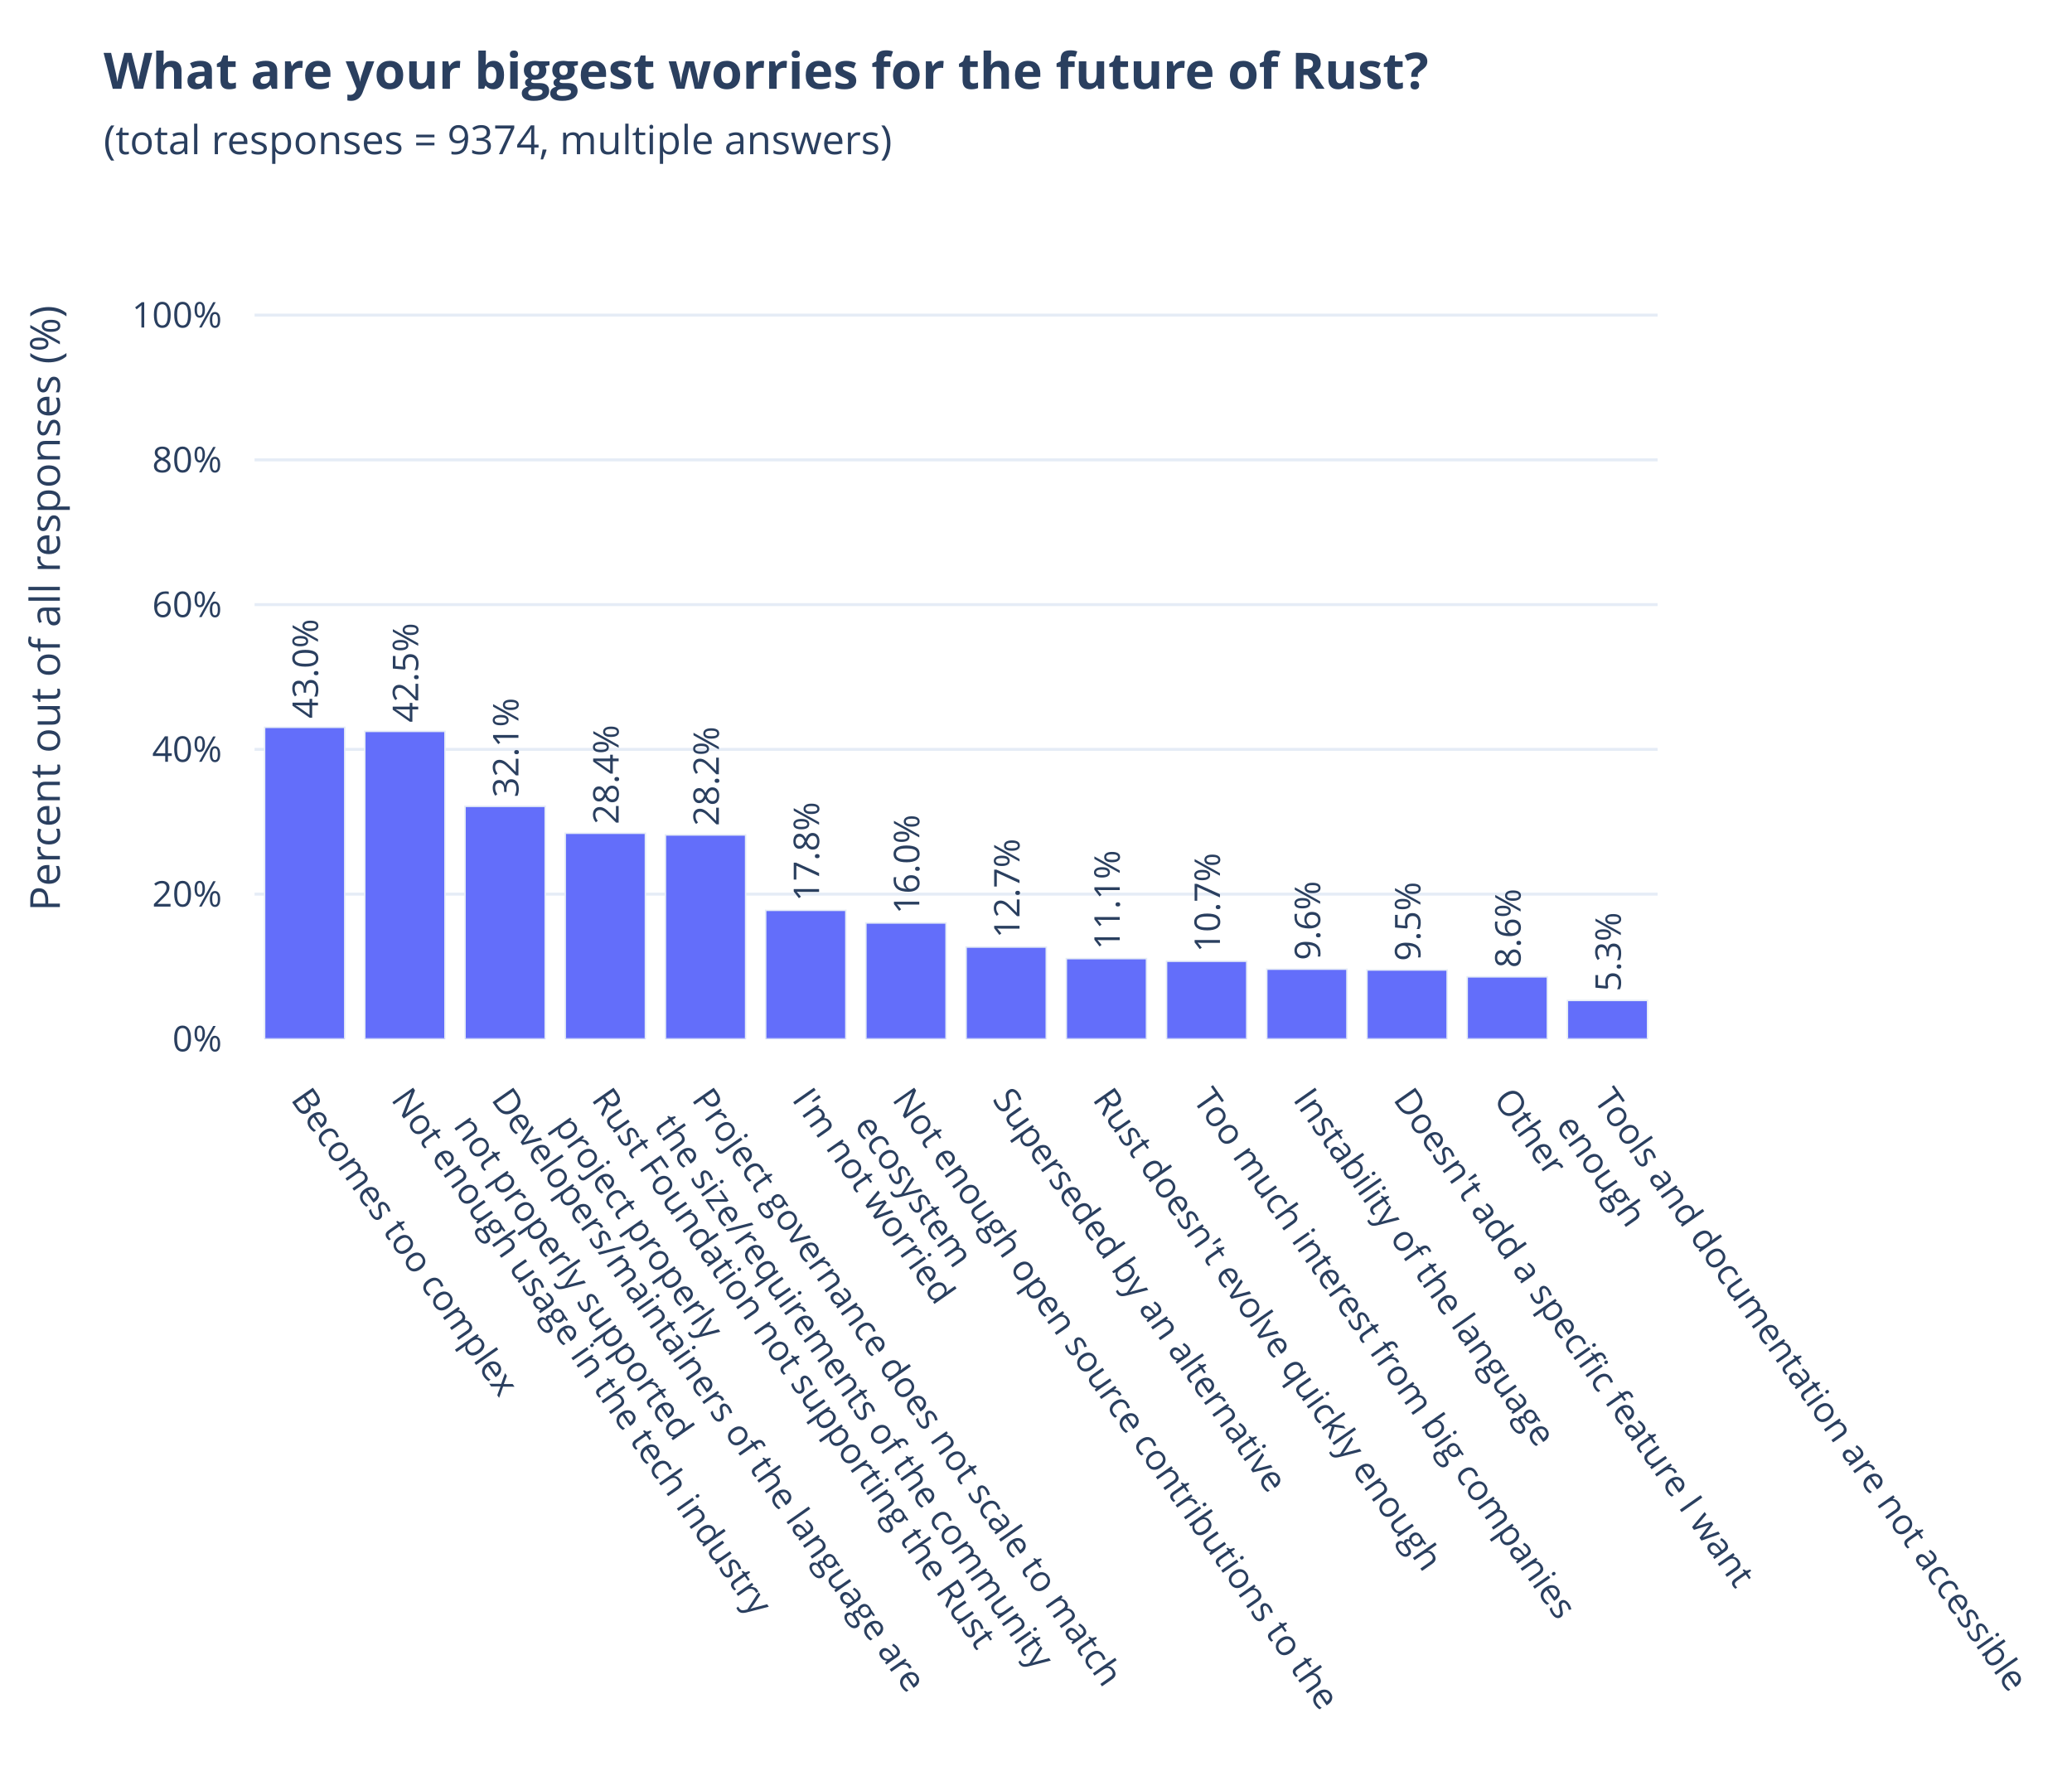
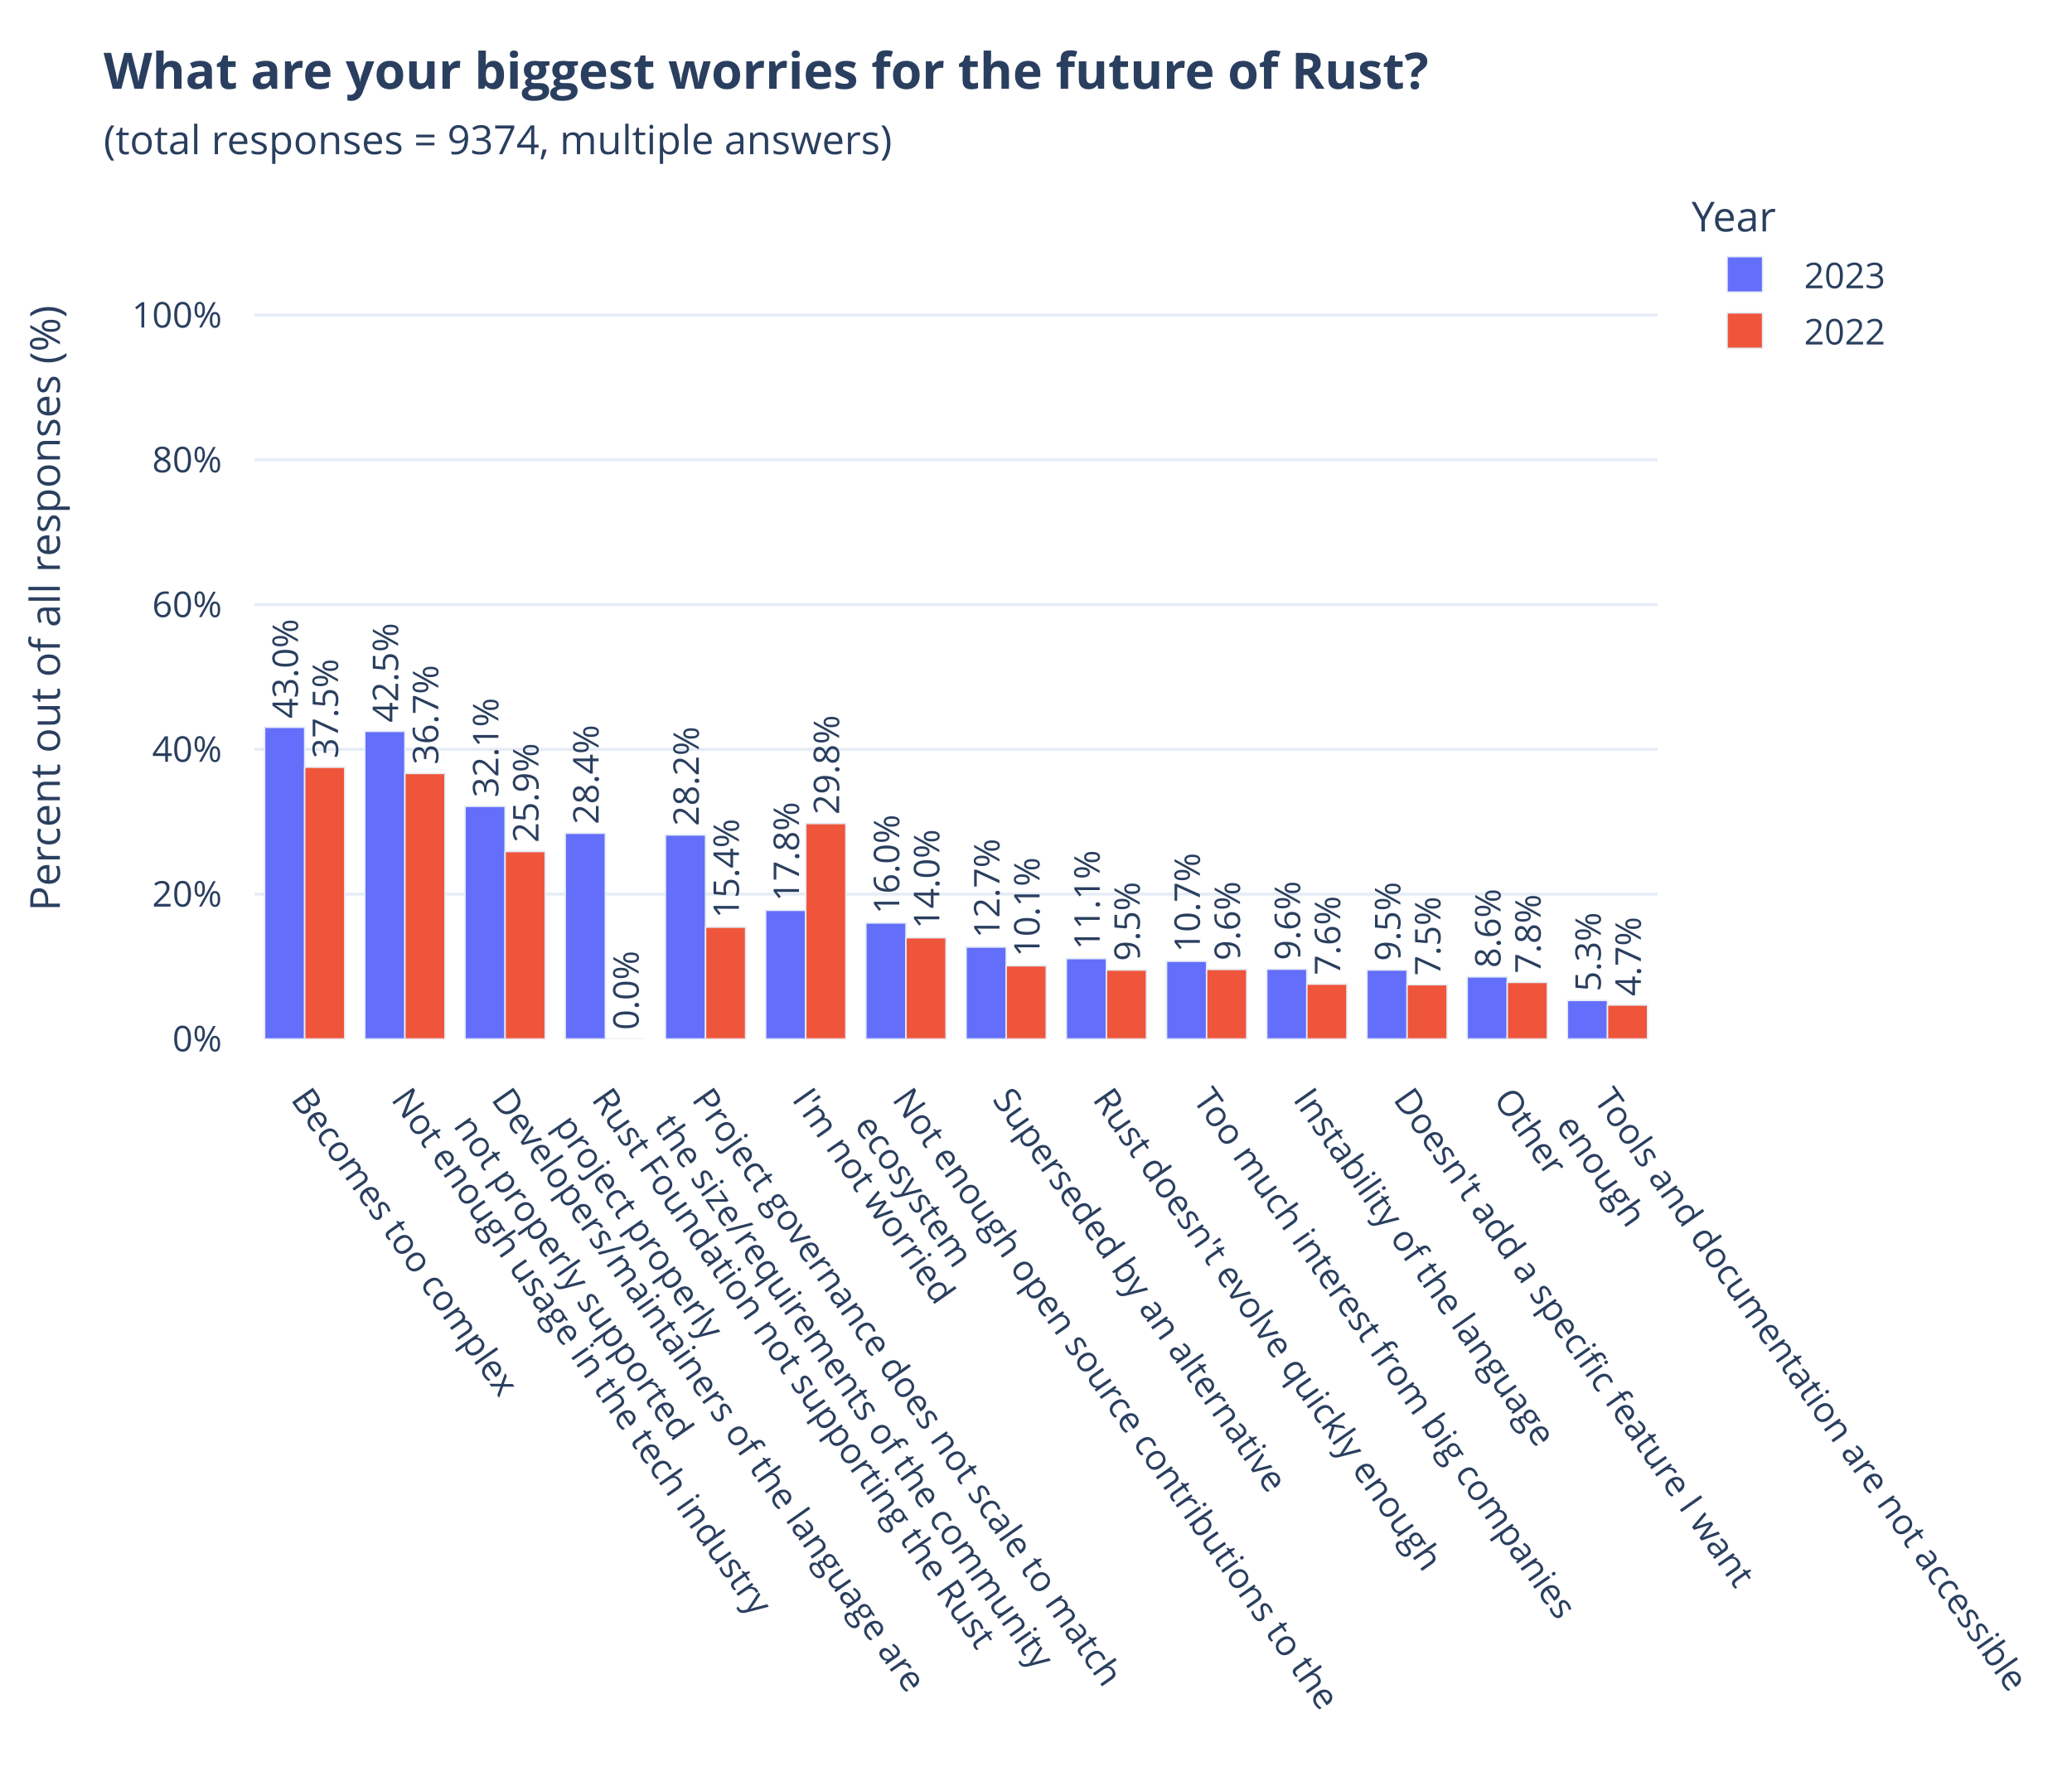
<svg xmlns="http://www.w3.org/2000/svg" class="main-svg" width="700" height="600" style="" viewBox="0 0 700 600">
  <rect x="0" y="0" width="700" height="600" style="fill: rgb(255, 255, 255); fill-opacity: 1;" />
-   <defs id="defs-6c5118">
+   <defs id="defs-1a4977">
    <g class="clips">
-       <clipPath id="clip6c5118xyplot" class="plotclip">
+       <clipPath id="clip1a4977xyplot" class="plotclip">
        <rect width="474" height="291" />
      </clipPath>
-       <clipPath class="axesclip" id="clip6c5118x">
+       <clipPath class="axesclip" id="clip1a4977x">
        <rect x="86" y="0" width="474" height="600" />
      </clipPath>
-       <clipPath class="axesclip" id="clip6c5118y">
+       <clipPath class="axesclip" id="clip1a4977y">
        <rect x="0" y="60" width="700" height="291" />
      </clipPath>
-       <clipPath class="axesclip" id="clip6c5118xy">
+       <clipPath class="axesclip" id="clip1a4977xy">
        <rect x="86" y="60" width="474" height="291" />
      </clipPath>
    </g>
    <g class="gradients" />
    <g class="patterns" />
  </defs>
  <g class="bglayer">
    <rect class="bg" x="76" y="50" width="494" height="311" style="fill: rgb(255, 255, 255); fill-opacity: 1; stroke-width: 0;" />
  </g>
  <g class="layer-below">
    <g class="imagelayer" />
    <g class="shapelayer" />
  </g>
  <g class="cartesianlayer">
    <g class="subplot xy">
      <g class="layer-subplot">
        <g class="shapelayer" />
        <g class="imagelayer" />
      </g>
      <g class="minor-gridlayer">
        <g class="x" />
        <g class="y" />
      </g>
      <g class="gridlayer">
        <g class="x" />
        <g class="y">
          <path class="ygrid crisp" transform="translate(0,302.09)" d="M86,0h474" style="stroke: rgb(229, 236, 246); stroke-opacity: 1; stroke-width: 1px;" />
          <path class="ygrid crisp" transform="translate(0,253.18)" d="M86,0h474" style="stroke: rgb(229, 236, 246); stroke-opacity: 1; stroke-width: 1px;" />
          <path class="ygrid crisp" transform="translate(0,204.28)" d="M86,0h474" style="stroke: rgb(229, 236, 246); stroke-opacity: 1; stroke-width: 1px;" />
          <path class="ygrid crisp" transform="translate(0,155.37)" d="M86,0h474" style="stroke: rgb(229, 236, 246); stroke-opacity: 1; stroke-width: 1px;" />
          <path class="ygrid crisp" transform="translate(0,106.46)" d="M86,0h474" style="stroke: rgb(229, 236, 246); stroke-opacity: 1; stroke-width: 1px;" />
        </g>
      </g>
      <g class="zerolinelayer">
        <path class="yzl zl crisp" transform="translate(0,351)" d="M86,0h474" style="stroke: rgb(255, 255, 255); stroke-opacity: 1; stroke-width: 2px;" />
      </g>
      <path class="xlines-below" />
      <path class="ylines-below" />
      <g class="overlines-below" />
      <g class="xaxislayer-below" />
      <g class="yaxislayer-below" />
      <g class="overaxes-below" />
-       <g class="plot" transform="translate(86,60)" clip-path="url(#clip6c5118xyplot)">
+       <g class="plot" transform="translate(86,60)" clip-path="url(#clip1a4977xyplot)">
        <g class="barlayer mlayer">
          <g class="trace bars" style="opacity: 1;">
            <g class="points">
              <g class="point">
-                 <path d="M37.24,291V187.1H64.33V291Z" style="vector-effect: none; opacity: 1; stroke-width: 0.5px; fill: rgb(99, 110, 250); fill-opacity: 1; stroke: rgb(229, 236, 246); stroke-opacity: 1;" />
-                 <text class="bartext bartext-outside" text-anchor="middle" data-notex="1" x="0" y="0" style="font-family: 'Open Sans', verdana, arial, sans-serif; font-size: 12px; fill: rgb(42, 63, 95); fill-opacity: 1; white-space: pre;" transform="translate(50.7225,171.7094)rotate(-90 0.0625 -4.5)">42.5%</text>
-               </g>
-               <g class="point">
-                 <path d="M308.1,291V264.78H335.19V291Z" style="vector-effect: none; opacity: 1; stroke-width: 0.5px; fill: rgb(99, 110, 250); fill-opacity: 1; stroke: rgb(229, 236, 246); stroke-opacity: 1;" />
-                 <text class="bartext bartext-outside" text-anchor="middle" data-notex="1" x="0" y="0" style="font-family: 'Open Sans', verdana, arial, sans-serif; font-size: 12px; fill: rgb(42, 63, 95); fill-opacity: 1; white-space: pre;" transform="translate(321.5825,249.3894)rotate(-90 0.0625 -4.5)">10.7%</text>
-               </g>
-               <g class="point">
-                 <path d="M206.53,291V251.84H233.61V291Z" style="vector-effect: none; opacity: 1; stroke-width: 0.5px; fill: rgb(99, 110, 250); fill-opacity: 1; stroke: rgb(229, 236, 246); stroke-opacity: 1;" />
-                 <text class="bartext bartext-outside" text-anchor="middle" data-notex="1" x="0" y="0" style="font-family: 'Open Sans', verdana, arial, sans-serif; font-size: 12px; fill: rgb(42, 63, 95); fill-opacity: 1; white-space: pre;" transform="translate(220.0075,236.4494)rotate(-90 0.0625 -4.5)">16.0%</text>
-               </g>
-               <g class="point">
-                 <path d="M375.81,291V267.73H402.9V291Z" style="vector-effect: none; opacity: 1; stroke-width: 0.5px; fill: rgb(99, 110, 250); fill-opacity: 1; stroke: rgb(229, 236, 246); stroke-opacity: 1;" />
-                 <text class="bartext bartext-outside" text-anchor="middle" data-notex="1" x="0" y="0" style="font-family: 'Open Sans', verdana, arial, sans-serif; font-size: 12px; fill: rgb(42, 63, 95); fill-opacity: 1; white-space: pre;" transform="translate(389.2925,255.7613)rotate(-90 0.0625 -4.5)">9.5%</text>
-               </g>
-               <g class="point">
-                 <path d="M274.24,291V263.87H301.33V291Z" style="vector-effect: none; opacity: 1; stroke-width: 0.5px; fill: rgb(99, 110, 250); fill-opacity: 1; stroke: rgb(229, 236, 246); stroke-opacity: 1;" />
-                 <text class="bartext bartext-outside" text-anchor="middle" data-notex="1" x="0" y="0" style="font-family: 'Open Sans', verdana, arial, sans-serif; font-size: 12px; fill: rgb(42, 63, 95); fill-opacity: 1; white-space: pre;" transform="translate(287.7225,248.4794)rotate(-90 0.0625 -4.5)">11.1%</text>
-               </g>
-               <g class="point">
-                 <path d="M341.96,291V267.44H369.04V291Z" style="vector-effect: none; opacity: 1; stroke-width: 0.5px; fill: rgb(99, 110, 250); fill-opacity: 1; stroke: rgb(229, 236, 246); stroke-opacity: 1;" />
-                 <text class="bartext bartext-outside" text-anchor="middle" data-notex="1" x="0" y="0" style="font-family: 'Open Sans', verdana, arial, sans-serif; font-size: 12px; fill: rgb(42, 63, 95); fill-opacity: 1; white-space: pre;" transform="translate(355.4375,255.4712)rotate(-90 0.0625 -4.5)">9.6%</text>
-               </g>
-               <g class="point">
-                 <path d="M240.39,291V259.98H267.47V291Z" style="vector-effect: none; opacity: 1; stroke-width: 0.5px; fill: rgb(99, 110, 250); fill-opacity: 1; stroke: rgb(229, 236, 246); stroke-opacity: 1;" />
-                 <text class="bartext bartext-outside" text-anchor="middle" data-notex="1" x="0" y="0" style="font-family: 'Open Sans', verdana, arial, sans-serif; font-size: 12px; fill: rgb(42, 63, 95); fill-opacity: 1; white-space: pre;" transform="translate(253.8675,244.5894)rotate(-90 0.0625 -4.5)">12.7%</text>
-               </g>
-               <g class="point">
-                 <path d="M3.39,291V185.74H30.47V291Z" style="vector-effect: none; opacity: 1; stroke-width: 0.5px; fill: rgb(99, 110, 250); fill-opacity: 1; stroke: rgb(229, 236, 246); stroke-opacity: 1;" />
-                 <text class="bartext bartext-outside" text-anchor="middle" data-notex="1" x="0" y="0" style="font-family: 'Open Sans', verdana, arial, sans-serif; font-size: 12px; fill: rgb(42, 63, 95); fill-opacity: 1; white-space: pre;" transform="translate(16.8675,170.3494)rotate(-90 0.0625 -4.5)">43.0%</text>
-               </g>
-               <g class="point">
-                 <path d="M443.53,291V278.01H470.61V291Z" style="vector-effect: none; opacity: 1; stroke-width: 0.5px; fill: rgb(99, 110, 250); fill-opacity: 1; stroke: rgb(229, 236, 246); stroke-opacity: 1;" />
-                 <text class="bartext bartext-outside" text-anchor="middle" data-notex="1" x="0" y="0" style="font-family: 'Open Sans', verdana, arial, sans-serif; font-size: 12px; fill: rgb(42, 63, 95); fill-opacity: 1; white-space: pre;" transform="translate(457.0075,266.0412)rotate(-90 0.0625 -4.5)">5.3%</text>
-               </g>
-               <g class="point">
-                 <path d="M104.96,291V221.53H132.04V291Z" style="vector-effect: none; opacity: 1; stroke-width: 0.5px; fill: rgb(99, 110, 250); fill-opacity: 1; stroke: rgb(229, 236, 246); stroke-opacity: 1;" />
-                 <text class="bartext bartext-outside" text-anchor="middle" data-notex="1" x="0" y="0" style="font-family: 'Open Sans', verdana, arial, sans-serif; font-size: 12px; fill: rgb(42, 63, 95); fill-opacity: 1; white-space: pre;" transform="translate(118.4375,206.1394)rotate(-90 0.0625 -4.5)">28.4%</text>
-               </g>
-               <g class="point">
-                 <path d="M138.81,291V222.1H165.9V291Z" style="vector-effect: none; opacity: 1; stroke-width: 0.5px; fill: rgb(99, 110, 250); fill-opacity: 1; stroke: rgb(229, 236, 246); stroke-opacity: 1;" />
-                 <text class="bartext bartext-outside" text-anchor="middle" data-notex="1" x="0" y="0" style="font-family: 'Open Sans', verdana, arial, sans-serif; font-size: 12px; fill: rgb(42, 63, 95); fill-opacity: 1; white-space: pre;" transform="translate(152.2925,206.7094)rotate(-90 0.0625 -4.5)">28.2%</text>
-               </g>
-               <g class="point">
-                 <path d="M71.1,291V212.43H98.19V291Z" style="vector-effect: none; opacity: 1; stroke-width: 0.5px; fill: rgb(99, 110, 250); fill-opacity: 1; stroke: rgb(229, 236, 246); stroke-opacity: 1;" />
-                 <text class="bartext bartext-outside" text-anchor="middle" data-notex="1" x="0" y="0" style="font-family: 'Open Sans', verdana, arial, sans-serif; font-size: 12px; fill: rgb(42, 63, 95); fill-opacity: 1; white-space: pre;" transform="translate(84.5825,197.0394)rotate(-90 0.0625 -4.5)">32.1%</text>
-               </g>
-               <g class="point">
-                 <path d="M172.67,291V247.57H199.76V291Z" style="vector-effect: none; opacity: 1; stroke-width: 0.5px; fill: rgb(99, 110, 250); fill-opacity: 1; stroke: rgb(229, 236, 246); stroke-opacity: 1;" />
-                 <text class="bartext bartext-outside" text-anchor="middle" data-notex="1" x="0" y="0" style="font-family: 'Open Sans', verdana, arial, sans-serif; font-size: 12px; fill: rgb(42, 63, 95); fill-opacity: 1; white-space: pre;" transform="translate(186.1525,232.1794)rotate(-90 0.0625 -4.5)">17.8%</text>
-               </g>
-               <g class="point">
-                 <path d="M409.67,291V270.03H436.76V291Z" style="vector-effect: none; opacity: 1; stroke-width: 0.5px; fill: rgb(99, 110, 250); fill-opacity: 1; stroke: rgb(229, 236, 246); stroke-opacity: 1;" />
-                 <text class="bartext bartext-outside" text-anchor="middle" data-notex="1" x="0" y="0" style="font-family: 'Open Sans', verdana, arial, sans-serif; font-size: 12px; fill: rgb(42, 63, 95); fill-opacity: 1; white-space: pre;" transform="translate(423.1525,258.0612)rotate(-90 0.0625 -4.5)">8.6%</text>
+                 <path d="M37.24,291V187.1H50.79V291Z" style="vector-effect: none; opacity: 1; stroke-width: 0.5px; fill: rgb(99, 110, 250); fill-opacity: 1; stroke: rgb(229, 236, 246); stroke-opacity: 1;" />
+                 <text class="bartext bartext-outside" text-anchor="middle" data-notex="1" x="0" y="0" style="font-family: 'Open Sans', verdana, arial, sans-serif; font-size: 12px; fill: rgb(42, 63, 95); fill-opacity: 1; white-space: pre;" transform="translate(43.9525,171.7094)rotate(-90 0.0625 -4.5)">42.5%</text>
+               </g>
+               <g class="point">
+                 <path d="M308.1,291V264.78H321.64V291Z" style="vector-effect: none; opacity: 1; stroke-width: 0.5px; fill: rgb(99, 110, 250); fill-opacity: 1; stroke: rgb(229, 236, 246); stroke-opacity: 1;" />
+                 <text class="bartext bartext-outside" text-anchor="middle" data-notex="1" x="0" y="0" style="font-family: 'Open Sans', verdana, arial, sans-serif; font-size: 12px; fill: rgb(42, 63, 95); fill-opacity: 1; white-space: pre;" transform="translate(314.8075,249.3894)rotate(-90 0.0625 -4.5)">10.7%</text>
+               </g>
+               <g class="point">
+                 <path d="M206.53,291V251.84H220.07V291Z" style="vector-effect: none; opacity: 1; stroke-width: 0.5px; fill: rgb(99, 110, 250); fill-opacity: 1; stroke: rgb(229, 236, 246); stroke-opacity: 1;" />
+                 <text class="bartext bartext-outside" text-anchor="middle" data-notex="1" x="0" y="0" style="font-family: 'Open Sans', verdana, arial, sans-serif; font-size: 12px; fill: rgb(42, 63, 95); fill-opacity: 1; white-space: pre;" transform="translate(213.2375,236.4494)rotate(-90 0.0625 -4.5)">16.0%</text>
+               </g>
+               <g class="point">
+                 <path d="M375.81,291V267.73H389.36V291Z" style="vector-effect: none; opacity: 1; stroke-width: 0.5px; fill: rgb(99, 110, 250); fill-opacity: 1; stroke: rgb(229, 236, 246); stroke-opacity: 1;" />
+                 <text class="bartext bartext-outside" text-anchor="middle" data-notex="1" x="0" y="0" style="font-family: 'Open Sans', verdana, arial, sans-serif; font-size: 12px; fill: rgb(42, 63, 95); fill-opacity: 1; white-space: pre;" transform="translate(382.5225,255.7613)rotate(-90 0.0625 -4.5)">9.5%</text>
+               </g>
+               <g class="point">
+                 <path d="M274.24,291V263.87H287.79V291Z" style="vector-effect: none; opacity: 1; stroke-width: 0.5px; fill: rgb(99, 110, 250); fill-opacity: 1; stroke: rgb(229, 236, 246); stroke-opacity: 1;" />
+                 <text class="bartext bartext-outside" text-anchor="middle" data-notex="1" x="0" y="0" style="font-family: 'Open Sans', verdana, arial, sans-serif; font-size: 12px; fill: rgb(42, 63, 95); fill-opacity: 1; white-space: pre;" transform="translate(280.9525,248.4794)rotate(-90 0.0625 -4.5)">11.1%</text>
+               </g>
+               <g class="point">
+                 <path d="M341.96,291V267.44H355.5V291Z" style="vector-effect: none; opacity: 1; stroke-width: 0.5px; fill: rgb(99, 110, 250); fill-opacity: 1; stroke: rgb(229, 236, 246); stroke-opacity: 1;" />
+                 <text class="bartext bartext-outside" text-anchor="middle" data-notex="1" x="0" y="0" style="font-family: 'Open Sans', verdana, arial, sans-serif; font-size: 12px; fill: rgb(42, 63, 95); fill-opacity: 1; white-space: pre;" transform="translate(348.6675,255.4712)rotate(-90 0.0625 -4.5)">9.6%</text>
+               </g>
+               <g class="point">
+                 <path d="M240.39,291V259.98H253.93V291Z" style="vector-effect: none; opacity: 1; stroke-width: 0.5px; fill: rgb(99, 110, 250); fill-opacity: 1; stroke: rgb(229, 236, 246); stroke-opacity: 1;" />
+                 <text class="bartext bartext-outside" text-anchor="middle" data-notex="1" x="0" y="0" style="font-family: 'Open Sans', verdana, arial, sans-serif; font-size: 12px; fill: rgb(42, 63, 95); fill-opacity: 1; white-space: pre;" transform="translate(247.0975,244.5894)rotate(-90 0.0625 -4.5)">12.7%</text>
+               </g>
+               <g class="point">
+                 <path d="M3.39,291V185.74H16.93V291Z" style="vector-effect: none; opacity: 1; stroke-width: 0.5px; fill: rgb(99, 110, 250); fill-opacity: 1; stroke: rgb(229, 236, 246); stroke-opacity: 1;" />
+                 <text class="bartext bartext-outside" text-anchor="middle" data-notex="1" x="0" y="0" style="font-family: 'Open Sans', verdana, arial, sans-serif; font-size: 12px; fill: rgb(42, 63, 95); fill-opacity: 1; white-space: pre;" transform="translate(10.0975,170.3494)rotate(-90 0.0625 -4.5)">43.0%</text>
+               </g>
+               <g class="point">
+                 <path d="M443.53,291V278.01H457.07V291Z" style="vector-effect: none; opacity: 1; stroke-width: 0.5px; fill: rgb(99, 110, 250); fill-opacity: 1; stroke: rgb(229, 236, 246); stroke-opacity: 1;" />
+                 <text class="bartext bartext-outside" text-anchor="middle" data-notex="1" x="0" y="0" style="font-family: 'Open Sans', verdana, arial, sans-serif; font-size: 12px; fill: rgb(42, 63, 95); fill-opacity: 1; white-space: pre;" transform="translate(450.2375,266.0412)rotate(-90 0.0625 -4.5)">5.3%</text>
+               </g>
+               <g class="point">
+                 <path d="M104.96,291V221.53H118.5V291Z" style="vector-effect: none; opacity: 1; stroke-width: 0.5px; fill: rgb(99, 110, 250); fill-opacity: 1; stroke: rgb(229, 236, 246); stroke-opacity: 1;" />
+                 <text class="bartext bartext-outside" text-anchor="middle" data-notex="1" x="0" y="0" style="font-family: 'Open Sans', verdana, arial, sans-serif; font-size: 12px; fill: rgb(42, 63, 95); fill-opacity: 1; white-space: pre;" transform="translate(111.6675,206.1394)rotate(-90 0.0625 -4.5)">28.4%</text>
+               </g>
+               <g class="point">
+                 <path d="M138.81,291V222.1H152.36V291Z" style="vector-effect: none; opacity: 1; stroke-width: 0.5px; fill: rgb(99, 110, 250); fill-opacity: 1; stroke: rgb(229, 236, 246); stroke-opacity: 1;" />
+                 <text class="bartext bartext-outside" text-anchor="middle" data-notex="1" x="0" y="0" style="font-family: 'Open Sans', verdana, arial, sans-serif; font-size: 12px; fill: rgb(42, 63, 95); fill-opacity: 1; white-space: pre;" transform="translate(145.5225,206.7094)rotate(-90 0.0625 -4.5)">28.2%</text>
+               </g>
+               <g class="point">
+                 <path d="M71.1,291V212.43H84.64V291Z" style="vector-effect: none; opacity: 1; stroke-width: 0.5px; fill: rgb(99, 110, 250); fill-opacity: 1; stroke: rgb(229, 236, 246); stroke-opacity: 1;" />
+                 <text class="bartext bartext-outside" text-anchor="middle" data-notex="1" x="0" y="0" style="font-family: 'Open Sans', verdana, arial, sans-serif; font-size: 12px; fill: rgb(42, 63, 95); fill-opacity: 1; white-space: pre;" transform="translate(77.8075,197.0394)rotate(-90 0.0625 -4.5)">32.1%</text>
+               </g>
+               <g class="point">
+                 <path d="M172.67,291V247.57H186.21V291Z" style="vector-effect: none; opacity: 1; stroke-width: 0.5px; fill: rgb(99, 110, 250); fill-opacity: 1; stroke: rgb(229, 236, 246); stroke-opacity: 1;" />
+                 <text class="bartext bartext-outside" text-anchor="middle" data-notex="1" x="0" y="0" style="font-family: 'Open Sans', verdana, arial, sans-serif; font-size: 12px; fill: rgb(42, 63, 95); fill-opacity: 1; white-space: pre;" transform="translate(179.3775,232.1794)rotate(-90 0.0625 -4.5)">17.8%</text>
+               </g>
+               <g class="point">
+                 <path d="M409.67,291V270.03H423.21V291Z" style="vector-effect: none; opacity: 1; stroke-width: 0.5px; fill: rgb(99, 110, 250); fill-opacity: 1; stroke: rgb(229, 236, 246); stroke-opacity: 1;" />
+                 <text class="bartext bartext-outside" text-anchor="middle" data-notex="1" x="0" y="0" style="font-family: 'Open Sans', verdana, arial, sans-serif; font-size: 12px; fill: rgb(42, 63, 95); fill-opacity: 1; white-space: pre;" transform="translate(416.3775,258.0612)rotate(-90 0.0625 -4.5)">8.6%</text>
+               </g>
+             </g>
+           </g>
+           <g class="trace bars" style="opacity: 1;">
+             <g class="points">
+               <g class="point">
+                 <path d="M50.79,291V201.31H64.33V291Z" style="vector-effect: none; opacity: 1; stroke-width: 0.5px; fill: rgb(239, 85, 59); fill-opacity: 1; stroke: rgb(229, 236, 246); stroke-opacity: 1;" />
+                 <text class="bartext bartext-outside" text-anchor="middle" data-notex="1" x="0" y="0" style="font-family: 'Open Sans', verdana, arial, sans-serif; font-size: 12px; fill: rgb(42, 63, 95); fill-opacity: 1; white-space: pre;" transform="translate(57.4975,185.9194)rotate(-90 0.0625 -4.5)">36.7%</text>
+               </g>
+               <g class="point">
+                 <path d="M321.64,291V267.54H335.19V291Z" style="vector-effect: none; opacity: 1; stroke-width: 0.5px; fill: rgb(239, 85, 59); fill-opacity: 1; stroke: rgb(229, 236, 246); stroke-opacity: 1;" />
+                 <text class="bartext bartext-outside" text-anchor="middle" data-notex="1" x="0" y="0" style="font-family: 'Open Sans', verdana, arial, sans-serif; font-size: 12px; fill: rgb(42, 63, 95); fill-opacity: 1; white-space: pre;" transform="translate(328.3525,255.5713)rotate(-90 0.0625 -4.5)">9.6%</text>
+               </g>
+               <g class="point">
+                 <path d="M220.07,291V256.82H233.61V291Z" style="vector-effect: none; opacity: 1; stroke-width: 0.5px; fill: rgb(239, 85, 59); fill-opacity: 1; stroke: rgb(229, 236, 246); stroke-opacity: 1;" />
+                 <text class="bartext bartext-outside" text-anchor="middle" data-notex="1" x="0" y="0" style="font-family: 'Open Sans', verdana, arial, sans-serif; font-size: 12px; fill: rgb(42, 63, 95); fill-opacity: 1; white-space: pre;" transform="translate(226.7775,241.4294)rotate(-90 0.0625 -4.5)">14.0%</text>
+               </g>
+               <g class="point">
+                 <path d="M389.36,291V272.68H402.9V291Z" style="vector-effect: none; opacity: 1; stroke-width: 0.5px; fill: rgb(239, 85, 59); fill-opacity: 1; stroke: rgb(229, 236, 246); stroke-opacity: 1;" />
+                 <text class="bartext bartext-outside" text-anchor="middle" data-notex="1" x="0" y="0" style="font-family: 'Open Sans', verdana, arial, sans-serif; font-size: 12px; fill: rgb(42, 63, 95); fill-opacity: 1; white-space: pre;" transform="translate(396.0675,260.7113)rotate(-90 0.0625 -4.5)">7.5%</text>
+               </g>
+               <g class="point">
+                 <path d="M287.79,291V267.72H301.33V291Z" style="vector-effect: none; opacity: 1; stroke-width: 0.5px; fill: rgb(239, 85, 59); fill-opacity: 1; stroke: rgb(229, 236, 246); stroke-opacity: 1;" />
+                 <text class="bartext bartext-outside" text-anchor="middle" data-notex="1" x="0" y="0" style="font-family: 'Open Sans', verdana, arial, sans-serif; font-size: 12px; fill: rgb(42, 63, 95); fill-opacity: 1; white-space: pre;" transform="translate(294.4975,255.7513)rotate(-90 0.0625 -4.5)">9.5%</text>
+               </g>
+               <g class="point">
+                 <path d="M355.5,291V272.5H369.04V291Z" style="vector-effect: none; opacity: 1; stroke-width: 0.5px; fill: rgb(239, 85, 59); fill-opacity: 1; stroke: rgb(229, 236, 246); stroke-opacity: 1;" />
+                 <text class="bartext bartext-outside" text-anchor="middle" data-notex="1" x="0" y="0" style="font-family: 'Open Sans', verdana, arial, sans-serif; font-size: 12px; fill: rgb(42, 63, 95); fill-opacity: 1; white-space: pre;" transform="translate(362.2075,260.5312)rotate(-90 0.0625 -4.5)">7.6%</text>
+               </g>
+               <g class="point">
+                 <path d="M253.93,291V266.29H267.47V291Z" style="vector-effect: none; opacity: 1; stroke-width: 0.5px; fill: rgb(239, 85, 59); fill-opacity: 1; stroke: rgb(229, 236, 246); stroke-opacity: 1;" />
+                 <text class="bartext bartext-outside" text-anchor="middle" data-notex="1" x="0" y="0" style="font-family: 'Open Sans', verdana, arial, sans-serif; font-size: 12px; fill: rgb(42, 63, 95); fill-opacity: 1; white-space: pre;" transform="translate(260.6375,250.8994)rotate(-90 0.0625 -4.5)">10.1%</text>
+               </g>
+               <g class="point">
+                 <path d="M16.93,291V199.22H30.47V291Z" style="vector-effect: none; opacity: 1; stroke-width: 0.5px; fill: rgb(239, 85, 59); fill-opacity: 1; stroke: rgb(229, 236, 246); stroke-opacity: 1;" />
+                 <text class="bartext bartext-outside" text-anchor="middle" data-notex="1" x="0" y="0" style="font-family: 'Open Sans', verdana, arial, sans-serif; font-size: 12px; fill: rgb(42, 63, 95); fill-opacity: 1; white-space: pre;" transform="translate(23.6375,183.8294)rotate(-90 0.0625 -4.5)">37.5%</text>
+               </g>
+               <g class="point">
+                 <path d="M457.07,291V279.55H470.61V291Z" style="vector-effect: none; opacity: 1; stroke-width: 0.5px; fill: rgb(239, 85, 59); fill-opacity: 1; stroke: rgb(229, 236, 246); stroke-opacity: 1;" />
+                 <text class="bartext bartext-outside" text-anchor="middle" data-notex="1" x="0" y="0" style="font-family: 'Open Sans', verdana, arial, sans-serif; font-size: 12px; fill: rgb(42, 63, 95); fill-opacity: 1; white-space: pre;" transform="translate(463.7775,267.5813)rotate(-90 0.0625 -4.5)">4.7%</text>
+               </g>
+               <g class="point">
+                 <path d="M152.36,291V253.26H165.9V291Z" style="vector-effect: none; opacity: 1; stroke-width: 0.5px; fill: rgb(239, 85, 59); fill-opacity: 1; stroke: rgb(229, 236, 246); stroke-opacity: 1;" />
+                 <text class="bartext bartext-outside" text-anchor="middle" data-notex="1" x="0" y="0" style="font-family: 'Open Sans', verdana, arial, sans-serif; font-size: 12px; fill: rgb(42, 63, 95); fill-opacity: 1; white-space: pre;" transform="translate(159.0675,237.8694)rotate(-90 0.0625 -4.5)">15.4%</text>
+               </g>
+               <g class="point">
+                 <path d="M84.64,291V227.71H98.19V291Z" style="vector-effect: none; opacity: 1; stroke-width: 0.5px; fill: rgb(239, 85, 59); fill-opacity: 1; stroke: rgb(229, 236, 246); stroke-opacity: 1;" />
+                 <text class="bartext bartext-outside" text-anchor="middle" data-notex="1" x="0" y="0" style="font-family: 'Open Sans', verdana, arial, sans-serif; font-size: 12px; fill: rgb(42, 63, 95); fill-opacity: 1; white-space: pre;" transform="translate(91.3525,212.3194)rotate(-90 0.0625 -4.5)">25.9%</text>
+               </g>
+               <g class="point">
+                 <path d="M186.21,291V218.24H199.76V291Z" style="vector-effect: none; opacity: 1; stroke-width: 0.5px; fill: rgb(239, 85, 59); fill-opacity: 1; stroke: rgb(229, 236, 246); stroke-opacity: 1;" />
+                 <text class="bartext bartext-outside" text-anchor="middle" data-notex="1" x="0" y="0" style="font-family: 'Open Sans', verdana, arial, sans-serif; font-size: 12px; fill: rgb(42, 63, 95); fill-opacity: 1; white-space: pre;" transform="translate(192.9225,202.8494)rotate(-90 0.0625 -4.5)">29.8%</text>
+               </g>
+               <g class="point">
+                 <path d="M423.21,291V271.91H436.76V291Z" style="vector-effect: none; opacity: 1; stroke-width: 0.5px; fill: rgb(239, 85, 59); fill-opacity: 1; stroke: rgb(229, 236, 246); stroke-opacity: 1;" />
+                 <text class="bartext bartext-outside" text-anchor="middle" data-notex="1" x="0" y="0" style="font-family: 'Open Sans', verdana, arial, sans-serif; font-size: 12px; fill: rgb(42, 63, 95); fill-opacity: 1; white-space: pre;" transform="translate(429.9225,259.9413)rotate(-90 0.0625 -4.5)">7.8%</text>
+               </g>
+               <g class="point">
+                 <path d="M118.5,291V291H132.04V291Z" style="vector-effect: none; opacity: 1; stroke-width: 0.5px; fill: rgb(239, 85, 59); fill-opacity: 1; stroke: rgb(229, 236, 246); stroke-opacity: 1;" />
+                 <text class="bartext bartext-outside" text-anchor="middle" data-notex="1" x="0" y="0" style="font-family: 'Open Sans', verdana, arial, sans-serif; font-size: 12px; fill: rgb(42, 63, 95); fill-opacity: 1; white-space: pre;" transform="translate(125.2075,279.0312)rotate(-90 0.0625 -4.5)">0.0%</text>
              </g>
            </g>
          </g>
        </g>
      </g>
      <g class="overplot" />
      <path class="xlines-above crisp" d="M0,0" style="fill: none;" />
      <path class="ylines-above crisp" d="M0,0" style="fill: none;" />
      <g class="overlines-above" />
      <g class="xaxislayer-above">
        <g class="xtick">
          <text text-anchor="start" x="0" y="374" transform="translate(102.93,0) rotate(55,0,368)" style="font-family: 'Open Sans', verdana, arial, sans-serif; font-size: 12px; fill: rgb(42, 63, 95); fill-opacity: 1; white-space: pre; opacity: 1;">Becomes too complex</text>
        </g>
        <g class="xtick">
          <text text-anchor="start" x="0" y="374" transform="translate(136.79,0) rotate(55,0,368)" style="font-family: 'Open Sans', verdana, arial, sans-serif; font-size: 12px; fill: rgb(42, 63, 95); fill-opacity: 1; white-space: pre; opacity: 1;">Not enough usage in the tech industry</text>
        </g>
        <g class="xtick">
          <text text-anchor="start" x="0" y="374" transform="translate(170.64,0) rotate(55,0,368)" style="font-family: 'Open Sans', verdana, arial, sans-serif; font-size: 12px; fill: rgb(42, 63, 95); fill-opacity: 1; white-space: pre; opacity: 1;">
            <tspan class="line" dy="0em" x="0" y="374">Developers/maintainers of the language are</tspan>
            <tspan class="line" dy="1.3em" x="0" y="374">not properly supported</tspan>
          </text>
        </g>
        <g class="xtick">
          <text text-anchor="start" x="0" y="374" transform="translate(204.5,0) rotate(55,0,368)" style="font-family: 'Open Sans', verdana, arial, sans-serif; font-size: 12px; fill: rgb(42, 63, 95); fill-opacity: 1; white-space: pre; opacity: 1;">
            <tspan class="line" dy="0em" x="0" y="374">Rust Foundation not supporting the Rust</tspan>
            <tspan class="line" dy="1.3em" x="0" y="374">project properly</tspan>
          </text>
        </g>
        <g class="xtick">
          <text text-anchor="start" x="0" y="374" transform="translate(238.36,0) rotate(55,0,368)" style="font-family: 'Open Sans', verdana, arial, sans-serif; font-size: 12px; fill: rgb(42, 63, 95); fill-opacity: 1; white-space: pre; opacity: 1;">
            <tspan class="line" dy="0em" x="0" y="374">Project governance does not scale to match</tspan>
            <tspan class="line" dy="1.3em" x="0" y="374">the size/requirements of the community</tspan>
          </text>
        </g>
        <g class="xtick">
          <text text-anchor="start" x="0" y="374" transform="translate(272.21,0) rotate(55,0,368)" style="font-family: 'Open Sans', verdana, arial, sans-serif; font-size: 12px; fill: rgb(42, 63, 95); fill-opacity: 1; white-space: pre; opacity: 1;">I'm not worried</text>
        </g>
        <g class="xtick">
          <text text-anchor="start" x="0" y="374" transform="translate(306.07,0) rotate(55,0,368)" style="font-family: 'Open Sans', verdana, arial, sans-serif; font-size: 12px; fill: rgb(42, 63, 95); fill-opacity: 1; white-space: pre; opacity: 1;">
            <tspan class="line" dy="0em" x="0" y="374">Not enough open source contributions to the</tspan>
            <tspan class="line" dy="1.3em" x="0" y="374">ecosystem</tspan>
          </text>
        </g>
        <g class="xtick">
          <text text-anchor="start" x="0" y="374" transform="translate(339.93,0) rotate(55,0,368)" style="font-family: 'Open Sans', verdana, arial, sans-serif; font-size: 12px; fill: rgb(42, 63, 95); fill-opacity: 1; white-space: pre; opacity: 1;">Superseded by an alternative</text>
        </g>
        <g class="xtick">
          <text text-anchor="start" x="0" y="374" transform="translate(373.79,0) rotate(55,0,368)" style="font-family: 'Open Sans', verdana, arial, sans-serif; font-size: 12px; fill: rgb(42, 63, 95); fill-opacity: 1; white-space: pre; opacity: 1;">Rust doesn't evolve quickly enough</text>
        </g>
        <g class="xtick">
          <text text-anchor="start" x="0" y="374" transform="translate(407.64,0) rotate(55,0,368)" style="font-family: 'Open Sans', verdana, arial, sans-serif; font-size: 12px; fill: rgb(42, 63, 95); fill-opacity: 1; white-space: pre; opacity: 1;">Too much interest from big companies</text>
        </g>
        <g class="xtick">
          <text text-anchor="start" x="0" y="374" transform="translate(441.5,0) rotate(55,0,368)" style="font-family: 'Open Sans', verdana, arial, sans-serif; font-size: 12px; fill: rgb(42, 63, 95); fill-opacity: 1; white-space: pre; opacity: 1;">Instability of the language</text>
        </g>
        <g class="xtick">
          <text text-anchor="start" x="0" y="374" transform="translate(475.36,0) rotate(55,0,368)" style="font-family: 'Open Sans', verdana, arial, sans-serif; font-size: 12px; fill: rgb(42, 63, 95); fill-opacity: 1; white-space: pre; opacity: 1;">Doesn't add a specific feature I want</text>
        </g>
        <g class="xtick">
          <text text-anchor="start" x="0" y="374" transform="translate(509.21,0) rotate(55,0,368)" style="font-family: 'Open Sans', verdana, arial, sans-serif; font-size: 12px; fill: rgb(42, 63, 95); fill-opacity: 1; white-space: pre; opacity: 1;">Other</text>
        </g>
        <g class="xtick">
          <text text-anchor="start" x="0" y="374" transform="translate(543.07,0) rotate(55,0,368)" style="font-family: 'Open Sans', verdana, arial, sans-serif; font-size: 12px; fill: rgb(42, 63, 95); fill-opacity: 1; white-space: pre; opacity: 1;">
            <tspan class="line" dy="0em" x="0" y="374">Tools and documentation are not accessible</tspan>
            <tspan class="line" dy="1.3em" x="0" y="374">enough</tspan>
          </text>
        </g>
      </g>
      <g class="yaxislayer-above">
        <g class="ytick">
          <text text-anchor="end" x="75" y="4.2" transform="translate(0,351)" style="font-family: 'Open Sans', verdana, arial, sans-serif; font-size: 12px; fill: rgb(42, 63, 95); fill-opacity: 1; white-space: pre; opacity: 1;">0%</text>
        </g>
        <g class="ytick">
          <text text-anchor="end" x="75" y="4.2" style="font-family: 'Open Sans', verdana, arial, sans-serif; font-size: 12px; fill: rgb(42, 63, 95); fill-opacity: 1; white-space: pre; opacity: 1;" transform="translate(0,302.09)">20%</text>
        </g>
        <g class="ytick">
          <text text-anchor="end" x="75" y="4.2" style="font-family: 'Open Sans', verdana, arial, sans-serif; font-size: 12px; fill: rgb(42, 63, 95); fill-opacity: 1; white-space: pre; opacity: 1;" transform="translate(0,253.18)">40%</text>
        </g>
        <g class="ytick">
          <text text-anchor="end" x="75" y="4.2" style="font-family: 'Open Sans', verdana, arial, sans-serif; font-size: 12px; fill: rgb(42, 63, 95); fill-opacity: 1; white-space: pre; opacity: 1;" transform="translate(0,204.28)">60%</text>
        </g>
        <g class="ytick">
          <text text-anchor="end" x="75" y="4.2" style="font-family: 'Open Sans', verdana, arial, sans-serif; font-size: 12px; fill: rgb(42, 63, 95); fill-opacity: 1; white-space: pre; opacity: 1;" transform="translate(0,155.37)">80%</text>
        </g>
        <g class="ytick">
          <text text-anchor="end" x="75" y="4.2" style="font-family: 'Open Sans', verdana, arial, sans-serif; font-size: 12px; fill: rgb(42, 63, 95); fill-opacity: 1; white-space: pre; opacity: 1;" transform="translate(0,106.46)">100%</text>
        </g>
      </g>
      <g class="overaxes-above" />
    </g>
  </g>
  <g class="polarlayer" />
  <g class="smithlayer" />
  <g class="ternarylayer" />
  <g class="geolayer" />
  <g class="funnelarealayer" />
  <g class="pielayer" />
  <g class="iciclelayer" />
  <g class="treemaplayer" />
  <g class="sunburstlayer" />
  <g class="glimages" />
-   <defs id="topdefs-6c5118">
+   <defs id="topdefs-1a4977">
    <g class="clips" />
+     <clipPath id="legend1a4977">
+       <rect width="73" height="67" x="0" y="0" />
+     </clipPath>
  </defs>
  <g class="layer-above">
    <g class="imagelayer" />
    <g class="shapelayer" />
  </g>
  <g class="infolayer">
+     <g class="legend" pointer-events="all" transform="translate(569.48,60)">
+       <rect class="bg" shape-rendering="crispEdges" width="73" height="67" x="0" y="0" style="stroke: rgb(68, 68, 68); stroke-opacity: 1; fill: rgb(255, 255, 255); fill-opacity: 1; stroke-width: 0px;" />
+       <g class="scrollbox" transform="" clip-path="url(#legend1a4977)">
+         <text class="legendtitletext" text-anchor="start" x="2" y="18.2" style="font-family: 'Open Sans', verdana, arial, sans-serif; font-size: 14px; fill: rgb(42, 63, 95); fill-opacity: 1; white-space: pre;">Year</text>
+         <g class="groups" transform="">
+           <g class="traces" transform="translate(0,32.7)" style="opacity: 1;">
+             <text class="legendtext" text-anchor="start" x="40" y="4.68" style="font-family: 'Open Sans', verdana, arial, sans-serif; font-size: 12px; fill: rgb(42, 63, 95); fill-opacity: 1; white-space: pre;">2023</text>
+             <g class="layers" style="opacity: 1;">
+               <g class="legendfill" />
+               <g class="legendlines" />
+               <g class="legendsymbols">
+                 <g class="legendpoints">
+                   <path class="legendundefined" d="M6,6H-6V-6H6Z" transform="translate(20,0)" style="stroke-width: 0.5px; fill: rgb(99, 110, 250); fill-opacity: 1; stroke: rgb(229, 236, 246); stroke-opacity: 1;" />
+                 </g>
+               </g>
+             </g>
+             <rect class="legendtoggle" x="0" y="-9.5" width="67.594" height="19" style="fill: rgb(0, 0, 0); fill-opacity: 0;" />
+           </g>
+         </g>
+         <g class="groups" transform="">
+           <g class="traces" transform="translate(0,51.7)" style="opacity: 1;">
+             <text class="legendtext" text-anchor="start" x="40" y="4.68" style="font-family: 'Open Sans', verdana, arial, sans-serif; font-size: 12px; fill: rgb(42, 63, 95); fill-opacity: 1; white-space: pre;">2022</text>
+             <g class="layers" style="opacity: 1;">
+               <g class="legendfill" />
+               <g class="legendlines" />
+               <g class="legendsymbols">
+                 <g class="legendpoints">
+                   <path class="legendundefined" d="M6,6H-6V-6H6Z" transform="translate(20,0)" style="stroke-width: 0.5px; fill: rgb(239, 85, 59); fill-opacity: 1; stroke: rgb(229, 236, 246); stroke-opacity: 1;" />
+                 </g>
+               </g>
+             </g>
+             <rect class="legendtoggle" x="0" y="-9.5" width="67.594" height="19" style="fill: rgb(0, 0, 0); fill-opacity: 0;" />
+           </g>
+         </g>
+       </g>
+       <rect class="scrollbar" rx="20" ry="3" width="0" height="0" x="0" y="0" style="fill: rgb(128, 139, 164); fill-opacity: 1;" />
+     </g>
    <g class="g-gtitle">
      <text class="gtitle" x="35" y="30" text-anchor="start" dy="0em" style="font-family: 'Open Sans', verdana, arial, sans-serif; font-size: 17px; fill: rgb(42, 63, 95); opacity: 1; font-weight: normal; white-space: pre;">
        <tspan class="line" dy="0em" x="35" y="30">
          <tspan style="font-weight:bold">What are your biggest worries for the future of Rust?</tspan>
        </tspan>
        <tspan class="line" dy="1.3em" x="35" y="30">
          <tspan style="font-size: 0.8em;">(total responses = 9374, multiple answers)</tspan>
        </tspan>
      </text>
    </g>
    <g class="g-xtitle" />
    <g class="g-ytitle">
      <text class="ytitle" transform="rotate(-90,20.23125,205.5)" x="20.231" y="205.5" text-anchor="middle" style="font-family: 'Open Sans', verdana, arial, sans-serif; font-size: 14px; fill: rgb(42, 63, 95); opacity: 1; font-weight: normal; white-space: pre;">Percent out of all responses (%)</text>
    </g>
  </g>
</svg>
